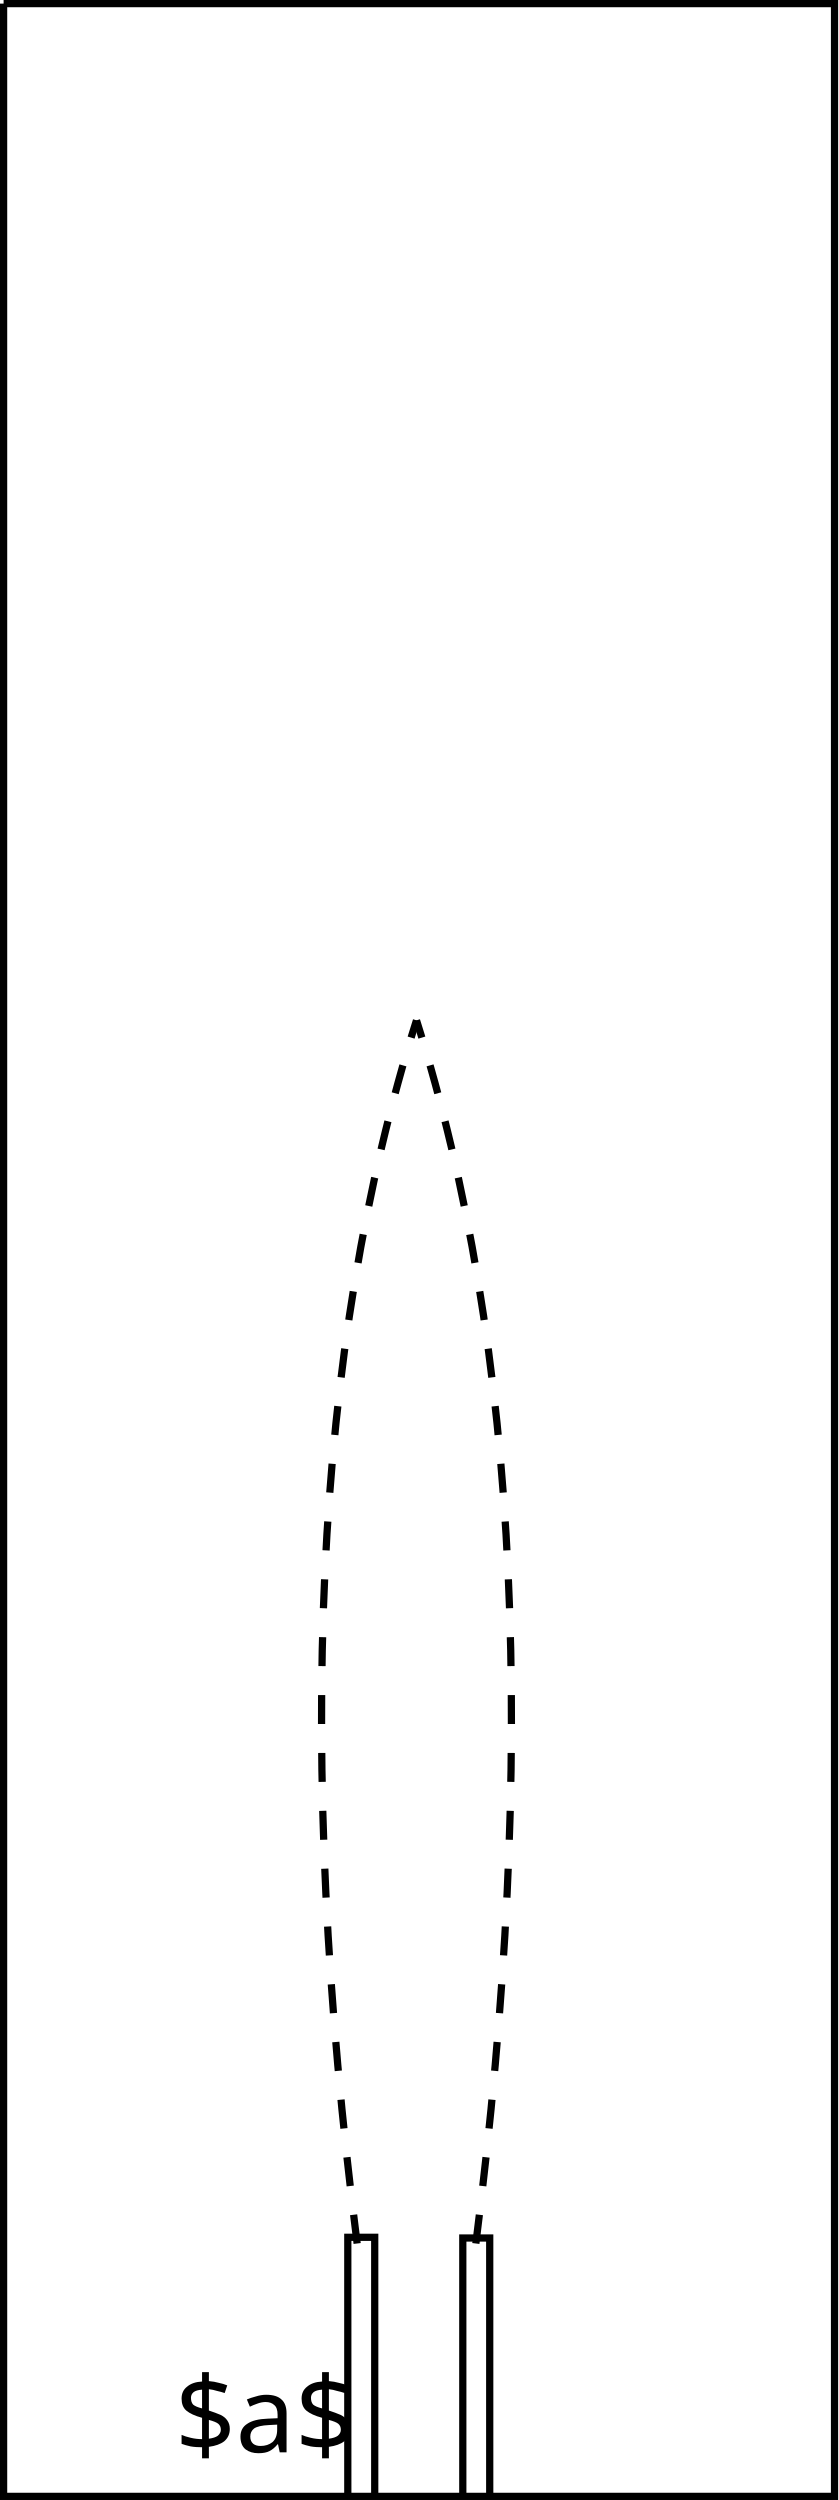
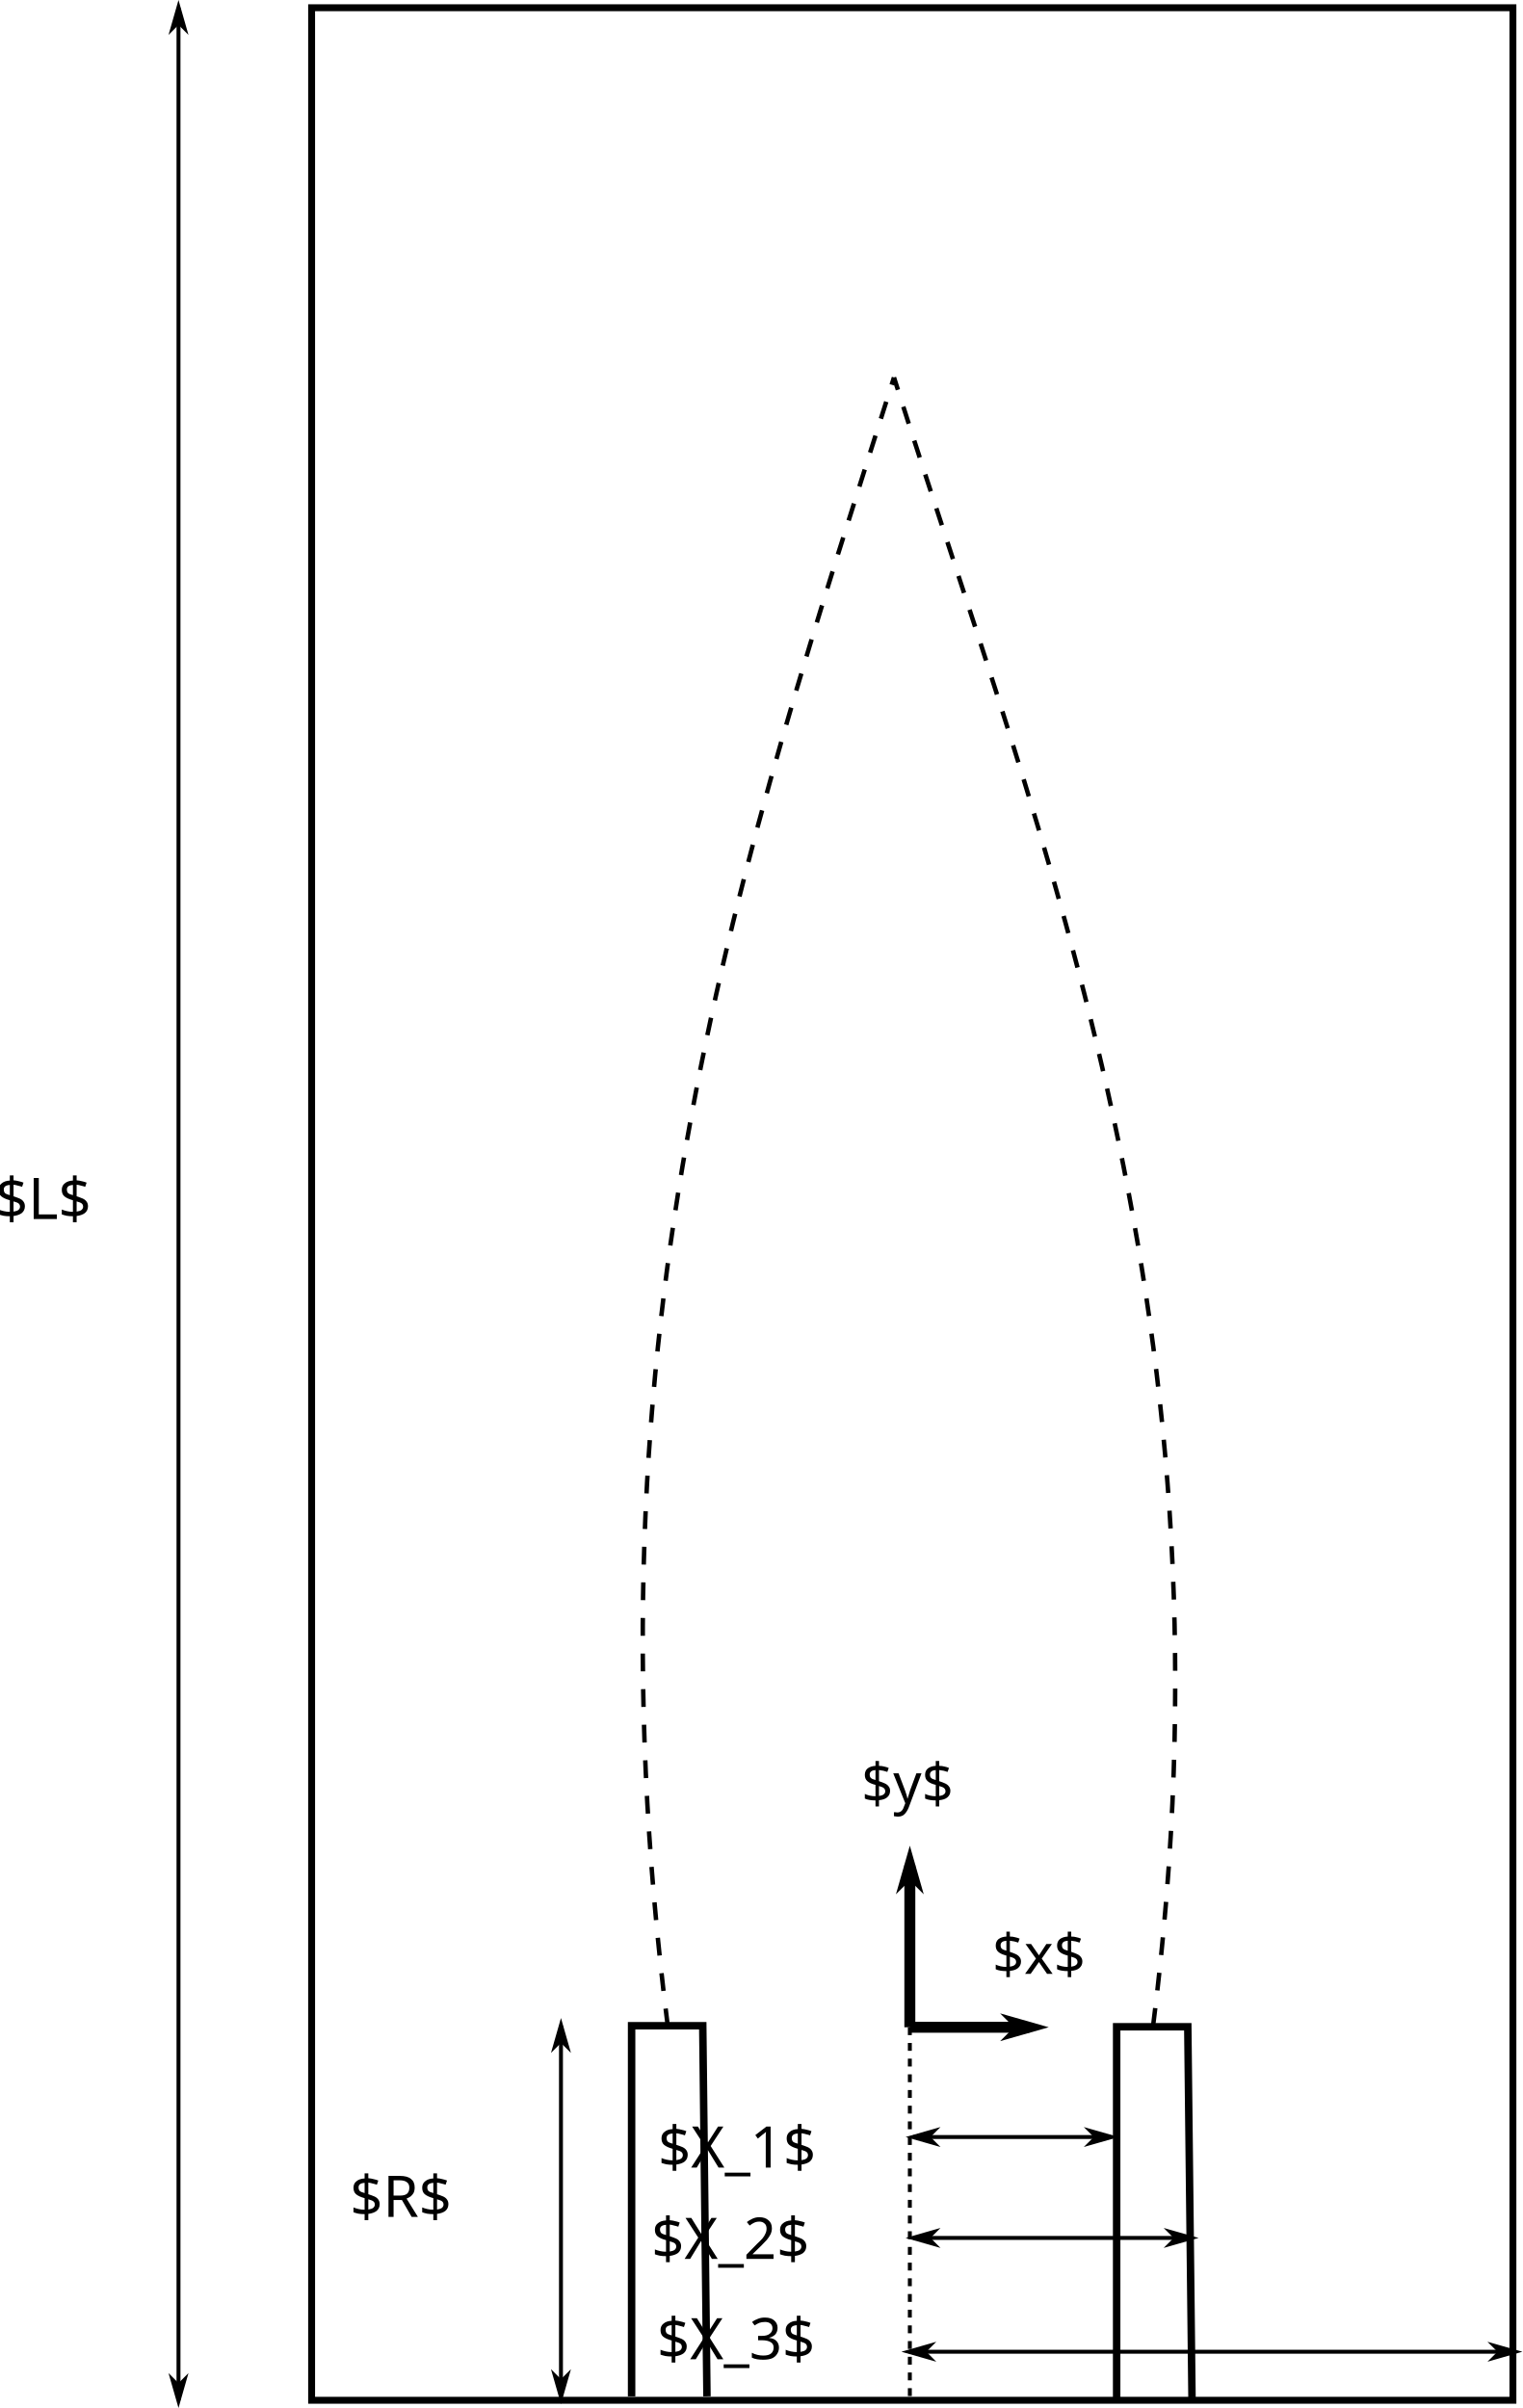
- <svg xmlns="http://www.w3.org/2000/svg" width="30.692mm" height="91.546mm" viewBox="0 0 30.692 91.546" version="1.1" id="svg8">
+ <svg xmlns="http://www.w3.org/2000/svg" width="102.631mm" height="162.354mm" viewBox="0 0 102.631 162.354" version="1.1" id="svg8">
  <defs id="defs2">
+     <marker style="overflow:visible" id="marker1721" refX="0" refY="0" orient="auto">
+       <path transform="matrix(-0.4,0,0,-0.4,-4,0)" style="fill:#000000;fill-opacity:1;fill-rule:evenodd;stroke:#000000;stroke-width:1pt;stroke-opacity:1" d="M 0,0 5,-5 -12.5,0 5,5 Z" id="path1719" />
+     </marker>
+     <marker style="overflow:visible" id="marker1711" refX="0" refY="0" orient="auto">
+       <path transform="matrix(0.4,0,0,0.4,4,0)" style="fill:#000000;fill-opacity:1;fill-rule:evenodd;stroke:#000000;stroke-width:1pt;stroke-opacity:1" d="M 0,0 5,-5 -12.5,0 5,5 Z" id="path1709" />
+     </marker>
+     <marker style="overflow:visible" id="marker3184" refX="0" refY="0" orient="auto">
+       <path transform="matrix(-0.4,0,0,-0.4,-4,0)" style="fill:#000000;fill-opacity:1;fill-rule:evenodd;stroke:#000000;stroke-width:1pt;stroke-opacity:1" d="M 0,0 5,-5 -12.5,0 5,5 Z" id="path3182" />
+     </marker>
+     <marker style="overflow:visible" id="marker3174" refX="0" refY="0" orient="auto">
+       <path transform="matrix(0.4,0,0,0.4,4,0)" style="fill:#000000;fill-opacity:1;fill-rule:evenodd;stroke:#000000;stroke-width:1pt;stroke-opacity:1" d="M 0,0 5,-5 -12.5,0 5,5 Z" id="path3172" />
+     </marker>
+     <marker style="overflow:visible" id="marker2600" refX="0" refY="0" orient="auto">
+       <path transform="matrix(-0.4,0,0,-0.4,-4,0)" style="fill:#000000;fill-opacity:1;fill-rule:evenodd;stroke:#000000;stroke-width:1pt;stroke-opacity:1" d="M 0,0 5,-5 -12.5,0 5,5 Z" id="path2598" />
+     </marker>
+     <marker style="overflow:visible" id="marker2590" refX="0" refY="0" orient="auto">
+       <path transform="matrix(0.4,0,0,0.4,4,0)" style="fill:#000000;fill-opacity:1;fill-rule:evenodd;stroke:#000000;stroke-width:1pt;stroke-opacity:1" d="M 0,0 5,-5 -12.5,0 5,5 Z" id="path2588" />
+     </marker>
+     <marker style="overflow:visible" id="marker2279" refX="0" refY="0" orient="auto">
+       <path transform="matrix(-0.4,0,0,-0.4,-4,0)" style="fill:#000000;fill-opacity:1;fill-rule:evenodd;stroke:#000000;stroke-width:1pt;stroke-opacity:1" d="M 0,0 5,-5 -12.5,0 5,5 Z" id="path2277" />
+     </marker>
+     <marker style="overflow:visible" id="marker2269" refX="0" refY="0" orient="auto">
+       <path transform="matrix(0.4,0,0,0.4,4,0)" style="fill:#000000;fill-opacity:1;fill-rule:evenodd;stroke:#000000;stroke-width:1pt;stroke-opacity:1" d="M 0,0 5,-5 -12.5,0 5,5 Z" id="path2267" />
+     </marker>
+     <marker style="overflow:visible" id="Arrow1Mend" refX="0" refY="0" orient="auto">
+       <path transform="matrix(-0.4,0,0,-0.4,-4,0)" style="fill:#000000;fill-opacity:1;fill-rule:evenodd;stroke:#000000;stroke-width:1pt;stroke-opacity:1" d="M 0,0 5,-5 -12.5,0 5,5 Z" id="path969" />
+     </marker>
+     <marker style="overflow:visible" id="Arrow1Mstart" refX="0" refY="0" orient="auto">
+       <path transform="matrix(0.4,0,0,0.4,4,0)" style="fill:#000000;fill-opacity:1;fill-rule:evenodd;stroke:#000000;stroke-width:1pt;stroke-opacity:1" d="M 0,0 5,-5 -12.5,0 5,5 Z" id="path966" />
+     </marker>
+     <marker style="overflow:visible" id="marker1326" refX="0" refY="0" orient="auto">
+       <path transform="matrix(-0.8,0,0,-0.8,-10,0)" style="fill:#000000;fill-opacity:1;fill-rule:evenodd;stroke:#000000;stroke-width:1pt;stroke-opacity:1" d="M 0,0 5,-5 -12.5,0 5,5 Z" id="path1324" />
+     </marker>
+     <marker style="overflow:visible" id="marker1316" refX="0" refY="0" orient="auto">
+       <path transform="matrix(-0.8,0,0,-0.8,-10,0)" style="fill:#000000;fill-opacity:1;fill-rule:evenodd;stroke:#000000;stroke-width:1pt;stroke-opacity:1" d="M 0,0 5,-5 -12.5,0 5,5 Z" id="path1314" />
+     </marker>
    <marker style="overflow:visible" id="marker3069" refX="0" refY="0" orient="auto">
      <path transform="matrix(-0.2,0,0,-0.2,-1.2,0)" style="fill:#000000;fill-opacity:1;fill-rule:evenodd;stroke:#000000;stroke-width:1pt;stroke-opacity:1" d="M 0,0 5,-5 -12.5,0 5,5 Z" id="path3067" />
    </marker>
    <marker style="overflow:visible" id="marker3059" refX="0" refY="0" orient="auto">
      <path transform="matrix(-0.2,0,0,-0.2,-1.2,0)" style="fill:#000000;fill-opacity:1;fill-rule:evenodd;stroke:#000000;stroke-width:1pt;stroke-opacity:1" d="M 0,0 5,-5 -12.5,0 5,5 Z" id="path3057" />
    </marker>
    <marker style="overflow:visible" id="marker3049" refX="0" refY="0" orient="auto">
      <path transform="matrix(-0.2,0,0,-0.2,-1.2,0)" style="fill:#000000;fill-opacity:1;fill-rule:evenodd;stroke:#000000;stroke-width:1pt;stroke-opacity:1" d="M 0,0 5,-5 -12.5,0 5,5 Z" id="path3047" />
    </marker>
    <marker style="overflow:visible" id="marker3039" refX="0" refY="0" orient="auto">
      <path transform="matrix(-0.2,0,0,-0.2,-1.2,0)" style="fill:#000000;fill-opacity:1;fill-rule:evenodd;stroke:#000000;stroke-width:1pt;stroke-opacity:1" d="M 0,0 5,-5 -12.5,0 5,5 Z" id="path3037" />
    </marker>
    <marker style="overflow:visible" id="marker3029" refX="0" refY="0" orient="auto">
      <path transform="matrix(-0.2,0,0,-0.2,-1.2,0)" style="fill:#000000;fill-opacity:1;fill-rule:evenodd;stroke:#000000;stroke-width:1pt;stroke-opacity:1" d="M 0,0 5,-5 -12.5,0 5,5 Z" id="path3027" />
    </marker>
    <marker style="overflow:visible" id="marker3019" refX="0" refY="0" orient="auto">
      <path transform="matrix(-0.2,0,0,-0.2,-1.2,0)" style="fill:#000000;fill-opacity:1;fill-rule:evenodd;stroke:#000000;stroke-width:1pt;stroke-opacity:1" d="M 0,0 5,-5 -12.5,0 5,5 Z" id="path3017" />
    </marker>
    <marker style="overflow:visible" id="marker3009" refX="0" refY="0" orient="auto">
      <path transform="matrix(-0.2,0,0,-0.2,-1.2,0)" style="fill:#000000;fill-opacity:1;fill-rule:evenodd;stroke:#000000;stroke-width:1pt;stroke-opacity:1" d="M 0,0 5,-5 -12.5,0 5,5 Z" id="path3007" />
    </marker>
    <marker style="overflow:visible" id="marker2999" refX="0" refY="0" orient="auto">
      <path transform="matrix(-0.2,0,0,-0.2,-1.2,0)" style="fill:#000000;fill-opacity:1;fill-rule:evenodd;stroke:#000000;stroke-width:1pt;stroke-opacity:1" d="M 0,0 5,-5 -12.5,0 5,5 Z" id="path2997" />
    </marker>
    <marker style="overflow:visible" id="marker2989" refX="0" refY="0" orient="auto">
      <path transform="matrix(-0.2,0,0,-0.2,-1.2,0)" style="fill:#000000;fill-opacity:1;fill-rule:evenodd;stroke:#000000;stroke-width:1pt;stroke-opacity:1" d="M 0,0 5,-5 -12.5,0 5,5 Z" id="path2987" />
    </marker>
    <marker style="overflow:visible" id="marker2979" refX="0" refY="0" orient="auto">
      <path transform="matrix(-0.2,0,0,-0.2,-1.2,0)" style="fill:#000000;fill-opacity:1;fill-rule:evenodd;stroke:#000000;stroke-width:1pt;stroke-opacity:1" d="M 0,0 5,-5 -12.5,0 5,5 Z" id="path2977" />
    </marker>
    <marker style="overflow:visible" id="marker2969" refX="0" refY="0" orient="auto">
      <path transform="matrix(-0.2,0,0,-0.2,-1.2,0)" style="fill:#000000;fill-opacity:1;fill-rule:evenodd;stroke:#000000;stroke-width:1pt;stroke-opacity:1" d="M 0,0 5,-5 -12.5,0 5,5 Z" id="path2967" />
    </marker>
    <marker style="overflow:visible" id="marker2959" refX="0" refY="0" orient="auto">
      <path transform="matrix(-0.2,0,0,-0.2,-1.2,0)" style="fill:#000000;fill-opacity:1;fill-rule:evenodd;stroke:#000000;stroke-width:1pt;stroke-opacity:1" d="M 0,0 5,-5 -12.5,0 5,5 Z" id="path2957" />
    </marker>
    <marker style="overflow:visible" id="marker2949" refX="0" refY="0" orient="auto">
      <path transform="matrix(-0.2,0,0,-0.2,-1.2,0)" style="fill:#000000;fill-opacity:1;fill-rule:evenodd;stroke:#000000;stroke-width:1pt;stroke-opacity:1" d="M 0,0 5,-5 -12.5,0 5,5 Z" id="path2947" />
    </marker>
    <marker style="overflow:visible" id="marker2939" refX="0" refY="0" orient="auto">
      <path transform="matrix(-0.2,0,0,-0.2,-1.2,0)" style="fill:#000000;fill-opacity:1;fill-rule:evenodd;stroke:#000000;stroke-width:1pt;stroke-opacity:1" d="M 0,0 5,-5 -12.5,0 5,5 Z" id="path2937" />
    </marker>
+     <marker style="overflow:visible" id="Arrow1Mstart-5" refX="0" refY="0" orient="auto">
+       <path transform="matrix(0.4,0,0,0.4,4,0)" style="fill:#000000;fill-opacity:1;fill-rule:evenodd;stroke:#000000;stroke-width:1pt;stroke-opacity:1" d="M 0,0 5,-5 -12.5,0 5,5 Z" id="path966-1" />
+     </marker>
+     <marker style="overflow:visible" id="Arrow1Mend-5" refX="0" refY="0" orient="auto">
+       <path transform="matrix(-0.4,0,0,-0.4,-4,0)" style="fill:#000000;fill-opacity:1;fill-rule:evenodd;stroke:#000000;stroke-width:1pt;stroke-opacity:1" d="M 0,0 5,-5 -12.5,0 5,5 Z" id="path969-8" />
+     </marker>
+     <marker style="overflow:visible" id="Arrow1Mstart-6" refX="0" refY="0" orient="auto">
+       <path transform="matrix(0.4,0,0,0.4,4,0)" style="fill:#000000;fill-opacity:1;fill-rule:evenodd;stroke:#000000;stroke-width:1pt;stroke-opacity:1" d="M 0,0 5,-5 -12.5,0 5,5 Z" id="path966-15" />
+     </marker>
+     <marker style="overflow:visible" id="Arrow1Mend-3" refX="0" refY="0" orient="auto">
+       <path transform="matrix(-0.4,0,0,-0.4,-4,0)" style="fill:#000000;fill-opacity:1;fill-rule:evenodd;stroke:#000000;stroke-width:1pt;stroke-opacity:1" d="M 0,0 5,-5 -12.5,0 5,5 Z" id="path969-3" />
+     </marker>
+     <marker style="overflow:visible" id="marker2590-8" refX="0" refY="0" orient="auto">
+       <path transform="matrix(0.4,0,0,0.4,4,0)" style="fill:#000000;fill-opacity:1;fill-rule:evenodd;stroke:#000000;stroke-width:1pt;stroke-opacity:1" d="M 0,0 5,-5 -12.5,0 5,5 Z" id="path2588-8" />
+     </marker>
+     <marker style="overflow:visible" id="marker2600-1" refX="0" refY="0" orient="auto">
+       <path transform="matrix(-0.4,0,0,-0.4,-4,0)" style="fill:#000000;fill-opacity:1;fill-rule:evenodd;stroke:#000000;stroke-width:1pt;stroke-opacity:1" d="M 0,0 5,-5 -12.5,0 5,5 Z" id="path2598-5" />
+     </marker>
+     <marker style="overflow:visible" id="marker3174-5" refX="0" refY="0" orient="auto">
+       <path transform="matrix(0.4,0,0,0.4,4,0)" style="fill:#000000;fill-opacity:1;fill-rule:evenodd;stroke:#000000;stroke-width:1pt;stroke-opacity:1" d="M 0,0 5,-5 -12.5,0 5,5 Z" id="path3172-9" />
+     </marker>
+     <marker style="overflow:visible" id="marker3184-6" refX="0" refY="0" orient="auto">
+       <path transform="matrix(-0.4,0,0,-0.4,-4,0)" style="fill:#000000;fill-opacity:1;fill-rule:evenodd;stroke:#000000;stroke-width:1pt;stroke-opacity:1" d="M 0,0 5,-5 -12.5,0 5,5 Z" id="path3182-2" />
+     </marker>
  </defs>
-   <g id="layer1" transform="translate(-104.3781,-124.2219)">
-     <path style="fill:none;stroke:#000000;stroke-width:0.265px;stroke-linecap:butt;stroke-linejoin:miter;stroke-opacity:1" d="m 104.51,124.354 h 30.427 v 91.281 h -30.427 v -91.281" id="path849" />
-     <path style="fill:none;stroke:#000000;stroke-width:0.265;stroke-linecap:butt;stroke-linejoin:miter;stroke-miterlimit:4;stroke-dasharray:1.06, 1.06;stroke-dashoffset:0;stroke-opacity:1" d="m 117.456,206.375 c -2.254,-17.784 -1.62,-32.801 2.173,-44.79" id="path853" />
-     <path style="fill:none;stroke:#000000;stroke-width:0.265;stroke-linecap:butt;stroke-linejoin:miter;stroke-miterlimit:4;stroke-dasharray:1.06, 1.06;stroke-dashoffset:0;stroke-opacity:1" d="m 121.803,206.375 c 2.254,-17.784 1.62,-32.801 -2.173,-44.79" id="path866" />
-     <path style="fill:none;stroke:#000000;stroke-width:0.265px;stroke-linecap:butt;stroke-linejoin:miter;stroke-opacity:1" d="m 117.114,215.536 v -9.388 h 0.986 v 9.388" id="path868" />
-     <path style="fill:none;stroke:#000000;stroke-width:0.265px;stroke-linecap:butt;stroke-linejoin:miter;stroke-opacity:1" d="m 121.325,215.562 v -9.388 h 0.986 v 9.388" id="path870" />
+   <g id="layer1" transform="translate(42.52148,-111.2014)">
    <text xml:space="preserve" style="font-style:normal;font-weight:normal;font-size:10.583px;line-height:1.25;font-family:sans-serif;fill:#000000;fill-opacity:1;stroke:none;stroke-width:0.265" x="110.249" y="214.217" id="text874">
      <tspan id="tspan872" x="110.249" y="214.217" style="stroke-width:0.265" />
    </text>
-     <text xml:space="preserve" style="font-size:3.881px;line-height:1.25;font-family:sans-serif;stroke-width:0.265" x="110.793" y="214.024" id="text958">
-       <tspan id="tspan956" x="110.793" y="214.024" style="stroke-width:0.265">$a$</tspan>
+     <path style="font-variation-settings:normal;opacity:1;vector-effect:none;fill:none;fill-opacity:1;stroke:#000000;stroke-width:0.3;stroke-linecap:butt;stroke-linejoin:miter;stroke-miterlimit:4;stroke-dasharray:1.2, 1.2;stroke-dashoffset:0;stroke-opacity:1;stop-color:#000000;stop-opacity:1" d="M 2.497,247.816 C -3.502,200.482 7.65,168.56 17.746,136.65" id="path853" />
+     <path style="fill:none;stroke:#000000;stroke-width:0.3;stroke-linecap:butt;stroke-linejoin:miter;stroke-miterlimit:4;stroke-dasharray:1.2, 1.2;stroke-dashoffset:0;stroke-opacity:1" d="M 35.215,247.785 C 41.214,200.45 27.843,168.56 17.746,136.65" id="path866" />
+     <path style="fill:none;stroke:#000000;stroke-width:0.504;stroke-linecap:butt;stroke-linejoin:miter;stroke-miterlimit:4;stroke-dasharray:none;stroke-opacity:1" d="m 32.757,272.839 v -24.987 h 4.796 l 0.283,24.987" id="path870" />
+     <path style="fill:none;stroke:#000000;stroke-width:0.738;stroke-linecap:butt;stroke-linejoin:miter;stroke-miterlimit:4;stroke-dasharray:none;stroke-opacity:1;marker-end:url(#marker3049)" d="m 18.815,247.885 v -10.926" id="path956" />
+     <path style="fill:none;stroke:#000000;stroke-width:0.738;stroke-linecap:butt;stroke-linejoin:miter;stroke-miterlimit:4;stroke-dasharray:none;stroke-opacity:1;marker-end:url(#marker3009)" d="m 18.815,247.885 h 8.047" id="path958" />
+     <text xml:space="preserve" style="font-size:3.756px;line-height:1.25;font-family:sans-serif;stroke-width:0.704" x="24.373" y="244.284" id="text1612">
+       <tspan id="tspan1610" x="24.373" y="244.284" style="font-size:3.756px;stroke-width:0.704">$x$</tspan>
+     </text>
+     <text xml:space="preserve" style="font-size:3.756px;line-height:1.25;font-family:sans-serif;stroke-width:0.704" x="15.546" y="232.776" id="text1612-5">
+       <tspan id="tspan1610-5" x="15.546" y="232.776" style="font-size:3.756px;stroke-width:0.704">$y$</tspan>
+     </text>
+     <rect style="fill:none;stroke:#000000;stroke-width:0.465;stroke-miterlimit:4;stroke-dasharray:none;stop-color:#000000" id="rect1850" width="80.985" height="161.311" x="-21.514" y="111.723" />
+     <path style="fill:none;stroke:#000000;stroke-width:0.265;stroke-linecap:butt;stroke-linejoin:miter;stroke-miterlimit:4;stroke-dasharray:0.529, 0.529;stroke-dashoffset:0;stroke-opacity:1" d="m 18.815,247.885 v 24.882" id="path1854" />
+     <path style="fill:none;stroke:#000000;stroke-width:0.265px;stroke-linecap:butt;stroke-linejoin:miter;stroke-opacity:1;marker-start:url(#Arrow1Mstart);marker-end:url(#Arrow1Mend)" d="M 19.05,255.285 H 32.374" id="path1856" />
+     <path style="font-variation-settings:normal;opacity:1;vector-effect:none;fill:none;fill-opacity:1;stroke:#000000;stroke-width:0.265px;stroke-linecap:butt;stroke-linejoin:miter;stroke-miterlimit:4;stroke-dasharray:none;stroke-dashoffset:0;stroke-opacity:1;marker-start:url(#marker2269);marker-end:url(#marker2279);stop-color:#000000;stop-opacity:1" d="M 19.05,262.089 H 37.76" id="path1858" />
+     <path style="font-variation-settings:normal;opacity:1;vector-effect:none;fill:none;fill-opacity:1;stroke:#000000;stroke-width:0.265px;stroke-linecap:butt;stroke-linejoin:miter;stroke-miterlimit:4;stroke-dasharray:none;stroke-dashoffset:0;stroke-opacity:1;marker-start:url(#marker2590);marker-end:url(#marker2600);stop-color:#000000;stop-opacity:1" d="M 18.767,269.762 H 59.588" id="path1860" />
+     <path style="font-variation-settings:normal;opacity:1;vector-effect:none;fill:none;fill-opacity:1;stroke:#000000;stroke-width:0.504;stroke-linecap:butt;stroke-linejoin:miter;stroke-miterlimit:4;stroke-dasharray:none;stroke-dashoffset:0;stroke-opacity:1;stop-color:#000000;stop-opacity:1" d="M 0.058,272.77 V 247.783 H 4.855 l 0.283,24.987" id="path870-9" />
+     <text xml:space="preserve" style="font-size:3.881px;line-height:1.25;font-family:sans-serif;text-align:end;text-anchor:end;stroke-width:0.265" x="17.541" y="257.345" id="text2936">
+       <tspan id="tspan2934" x="17.541" y="257.345" style="text-align:end;text-anchor:end;stroke-width:0.265">$X_1$</tspan>
+     </text>
+     <text xml:space="preserve" style="font-size:3.881px;line-height:1.25;font-family:sans-serif;text-align:end;text-anchor:end;stroke-width:0.265" x="17.096" y="263.502" id="text2936-8">
+       <tspan id="tspan2934-2" x="17.096" y="263.502" style="text-align:end;text-anchor:end;stroke-width:0.265">$X_2$</tspan>
+     </text>
+     <text xml:space="preserve" style="font-size:3.881px;line-height:1.25;font-family:sans-serif;text-align:end;text-anchor:end;stroke-width:0.265" x="17.474" y="270.268" id="text2936-89">
+       <tspan id="tspan2934-5" x="17.474" y="270.268" style="text-align:end;text-anchor:end;stroke-width:0.265">$X_3$</tspan>
+     </text>
+     <path style="font-variation-settings:normal;opacity:1;vector-effect:none;fill:none;fill-opacity:1;stroke:#000000;stroke-width:0.265px;stroke-linecap:butt;stroke-linejoin:miter;stroke-miterlimit:4;stroke-dasharray:none;stroke-dashoffset:0;stroke-opacity:1;marker-start:url(#marker1711);marker-end:url(#marker1721);stop-color:#000000;stop-opacity:1" d="M -30.488,273.034 V 111.723" id="path2964" />
+     <text xml:space="preserve" style="font-size:3.881px;line-height:1.25;font-family:sans-serif;stroke-width:0.265" x="-42.844" y="193.392" id="text3398">
+       <tspan id="tspan3396" x="-42.844" y="193.392" style="stroke-width:0.265">$L$</tspan>
+     </text>
+     <path style="font-variation-settings:normal;opacity:1;vector-effect:none;fill:none;fill-opacity:1;stroke:#000000;stroke-width:0.265px;stroke-linecap:butt;stroke-linejoin:miter;stroke-miterlimit:4;stroke-dasharray:none;stroke-dashoffset:0;stroke-opacity:1;marker-start:url(#marker3174);marker-end:url(#marker3184);stop-color:#000000;stop-opacity:1" d="m -4.704,247.783 v 24.987" id="path1207" />
+     <text xml:space="preserve" style="font-size:3.881px;line-height:1.25;font-family:sans-serif;text-align:end;text-anchor:end;stroke-width:0.265" x="-7.027" y="260.671" id="text1687">
+       <tspan id="tspan1685" x="-7.027" y="260.671" style="text-align:end;text-anchor:end;stroke-width:0.265">$R$</tspan>
    </text>
  </g>
</svg>
